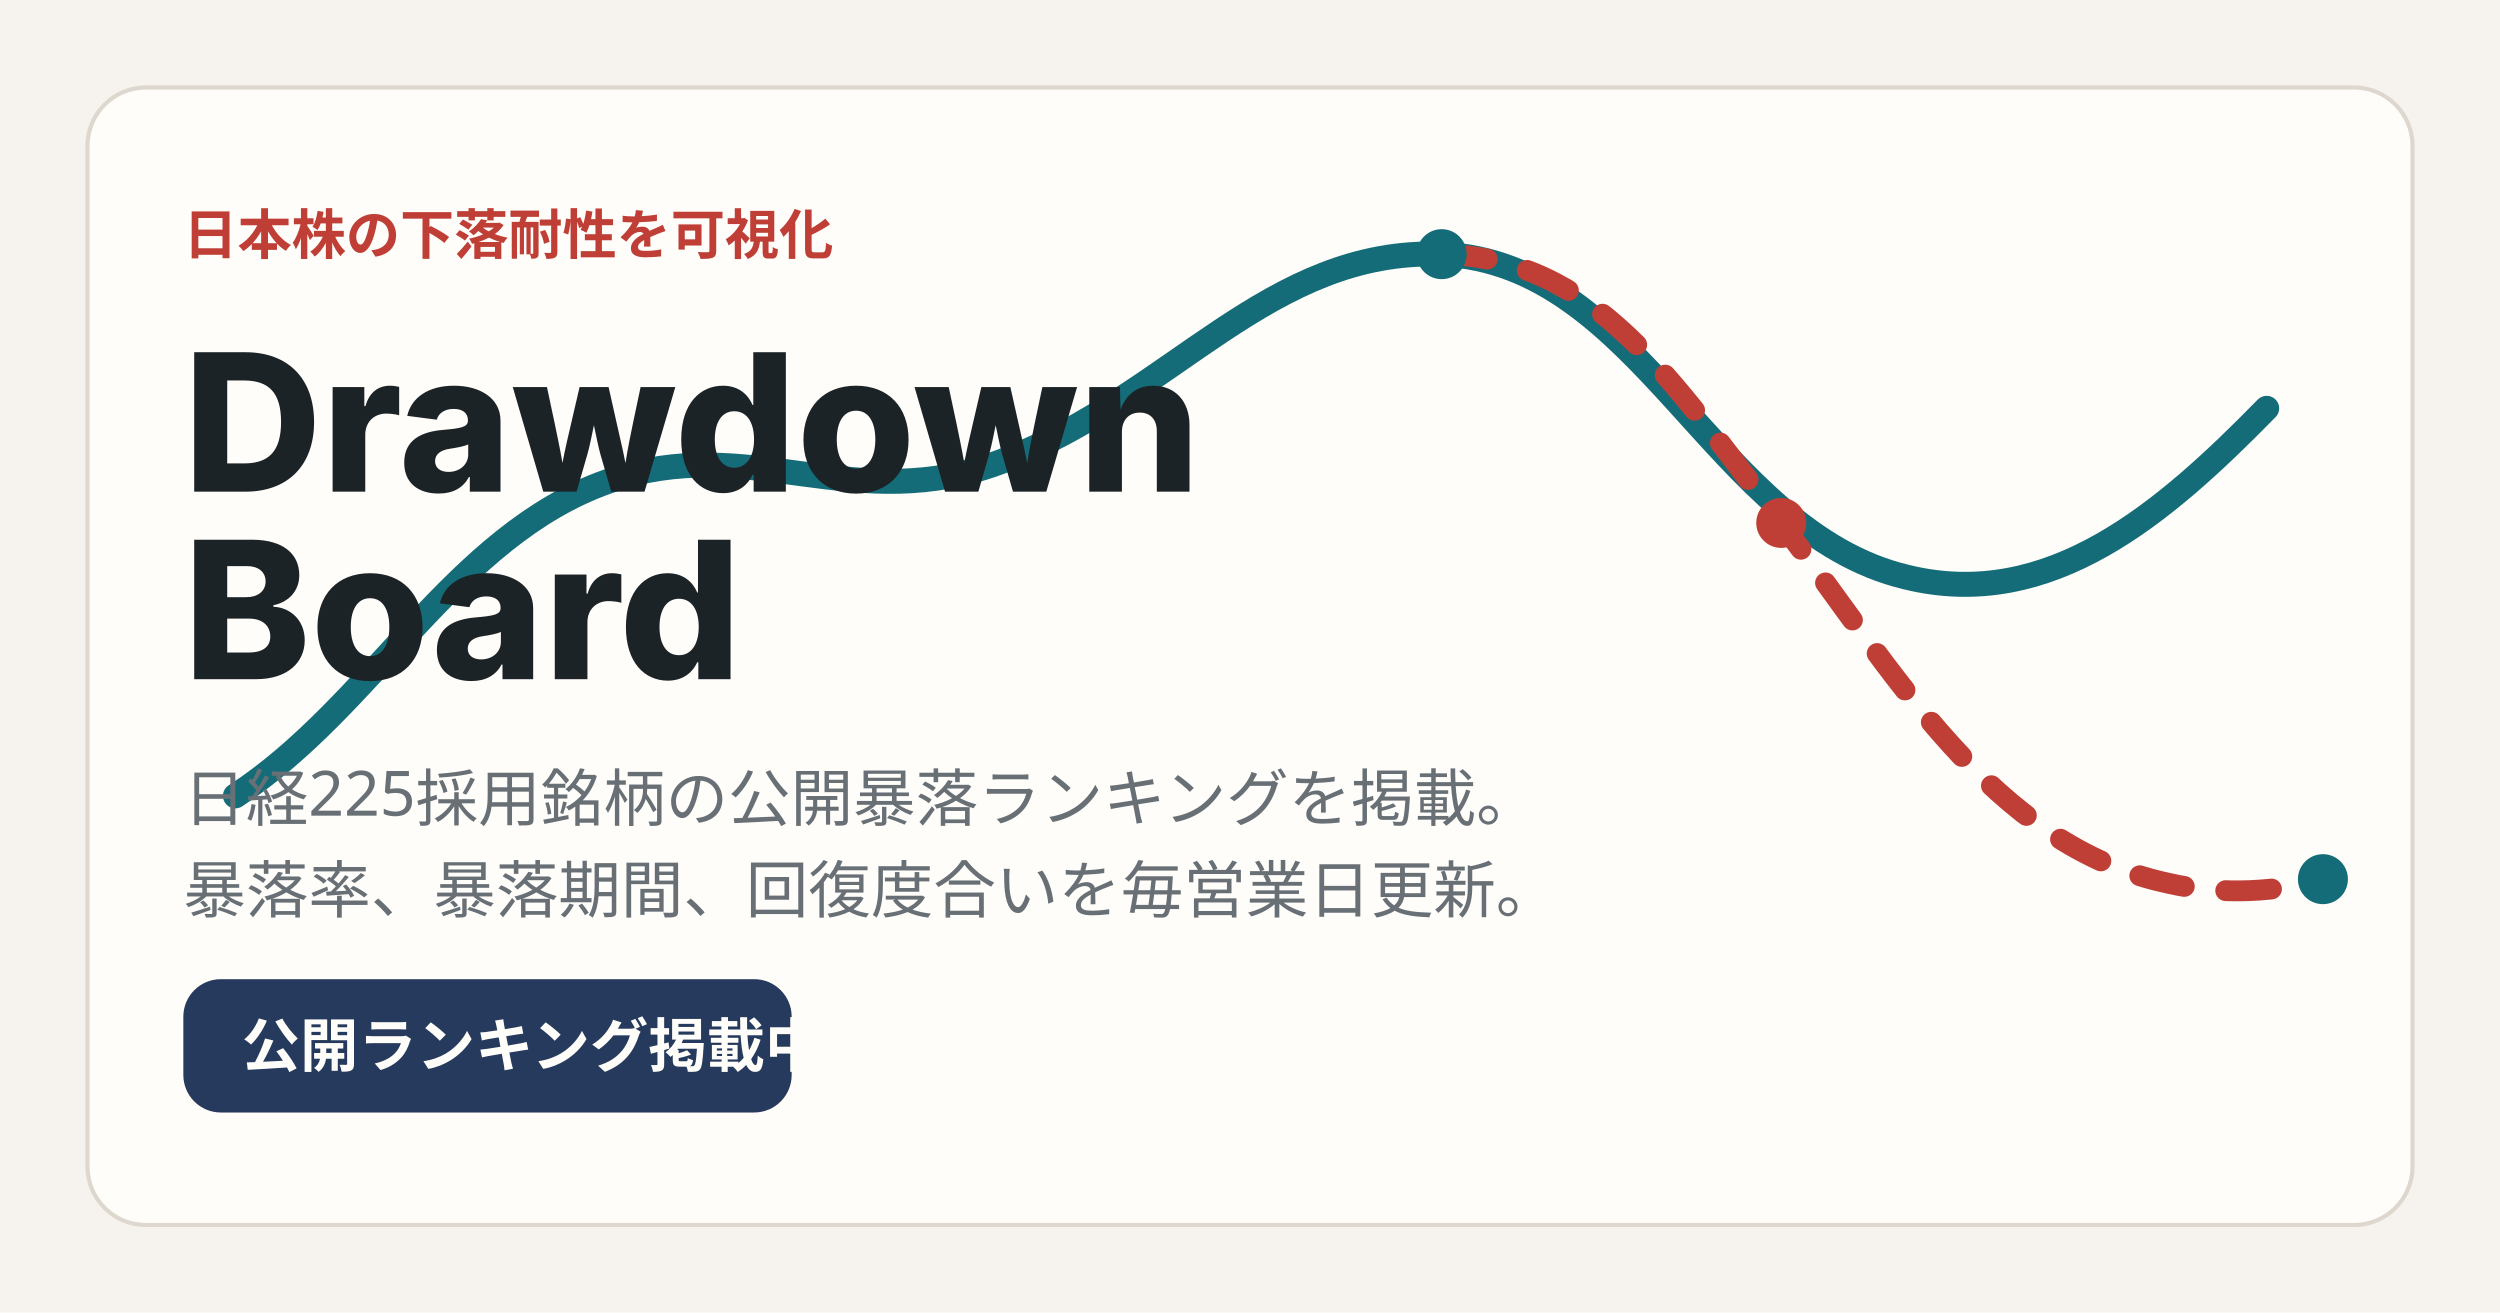
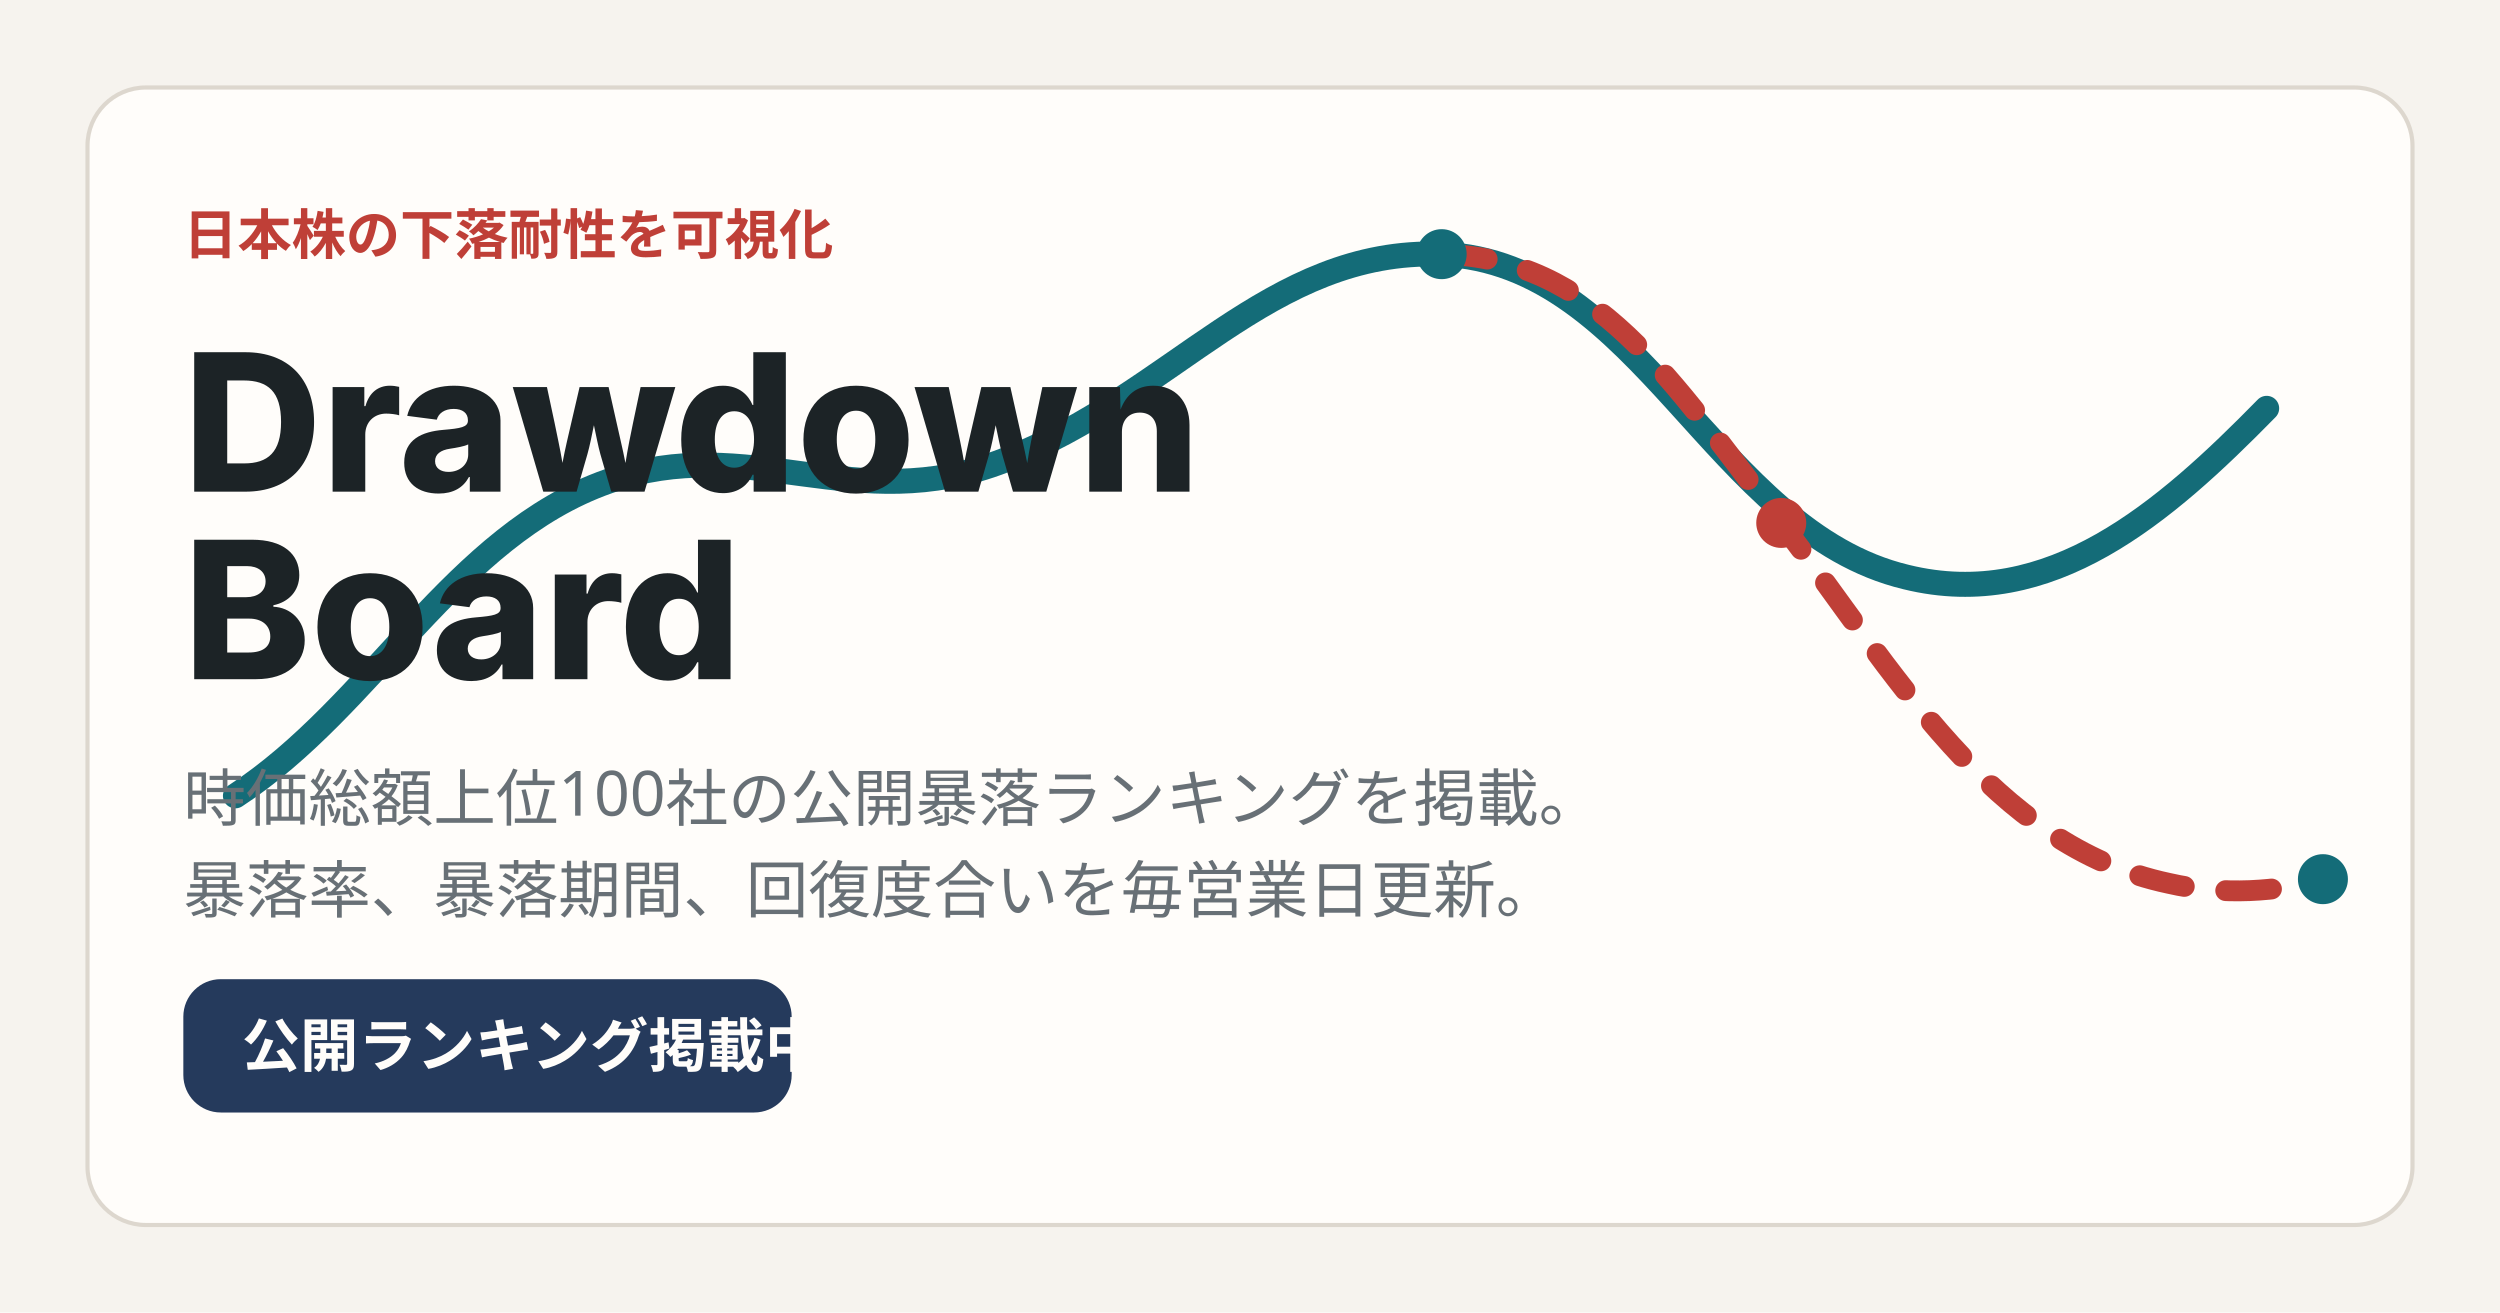
<svg xmlns="http://www.w3.org/2000/svg" width="1200" height="630" viewBox="0 0 1200 630" fill="none">
  <rect width="1200" height="630" fill="#F6F3EE" />
  <rect x="42" y="42" width="1116" height="546" rx="28" fill="#FFFdfa" stroke="#DDD7CE" stroke-width="2" />
  <path d="M113 382C179 339 218 257 292 231C360 207 410 249 482 221C563 190 609 119 692 122C788 126 823 255 915 277C984 294 1039 246 1088 196" stroke="#146C78" stroke-width="12" stroke-linecap="round" />
  <path d="M692 122C766 124 801 181 855 251C909 322 956 406 1041 424C1067 430 1094 428 1115 422" stroke="#BF3F37" stroke-width="10" stroke-linecap="round" stroke-dasharray="22 20" />
  <circle cx="692" cy="122" r="12" fill="#146C78" />
  <circle cx="855" cy="251" r="12" fill="#BF3F37" />
  <circle cx="1115" cy="422" r="12" fill="#146C78" />
  <text x="88" y="122" fill="#BF3F37" font-size="26" font-family="'Noto Sans JP', 'Segoe UI', sans-serif" font-weight="700">日本株の下落耐性を可視化</text>
  <text x="88" y="236" fill="#1C2326" font-size="92" font-family="'Inter', 'Segoe UI', sans-serif" font-weight="800">Drawdown</text>
  <text x="88" y="326" fill="#1C2326" font-size="92" font-family="'Inter', 'Segoe UI', sans-serif" font-weight="800">Board</text>
  <text x="88" y="394" fill="#687076" font-size="30" font-family="'Noto Sans JP', 'Segoe UI', sans-serif">
-     <tspan x="88" dy="0">日経225採用銘柄の公開暴落ランキングを掲載。</tspan>
+     <tspan x="88" dy="0">時価総額上位100社の公開暴落ランキングを掲載。</tspan>
    <tspan x="88" dy="44">暴落率、暴落期間、回復度合いを毎営業日更新。</tspan>
  </text>
  <rect x="88" y="470" width="292" height="64" rx="18" fill="#253A5C" />
  <text x="116" y="512" fill="#FFFdfa" font-size="28" font-family="'Noto Sans JP', 'Segoe UI', sans-serif" font-weight="700">公開ランキング掲載中</text>
</svg>
